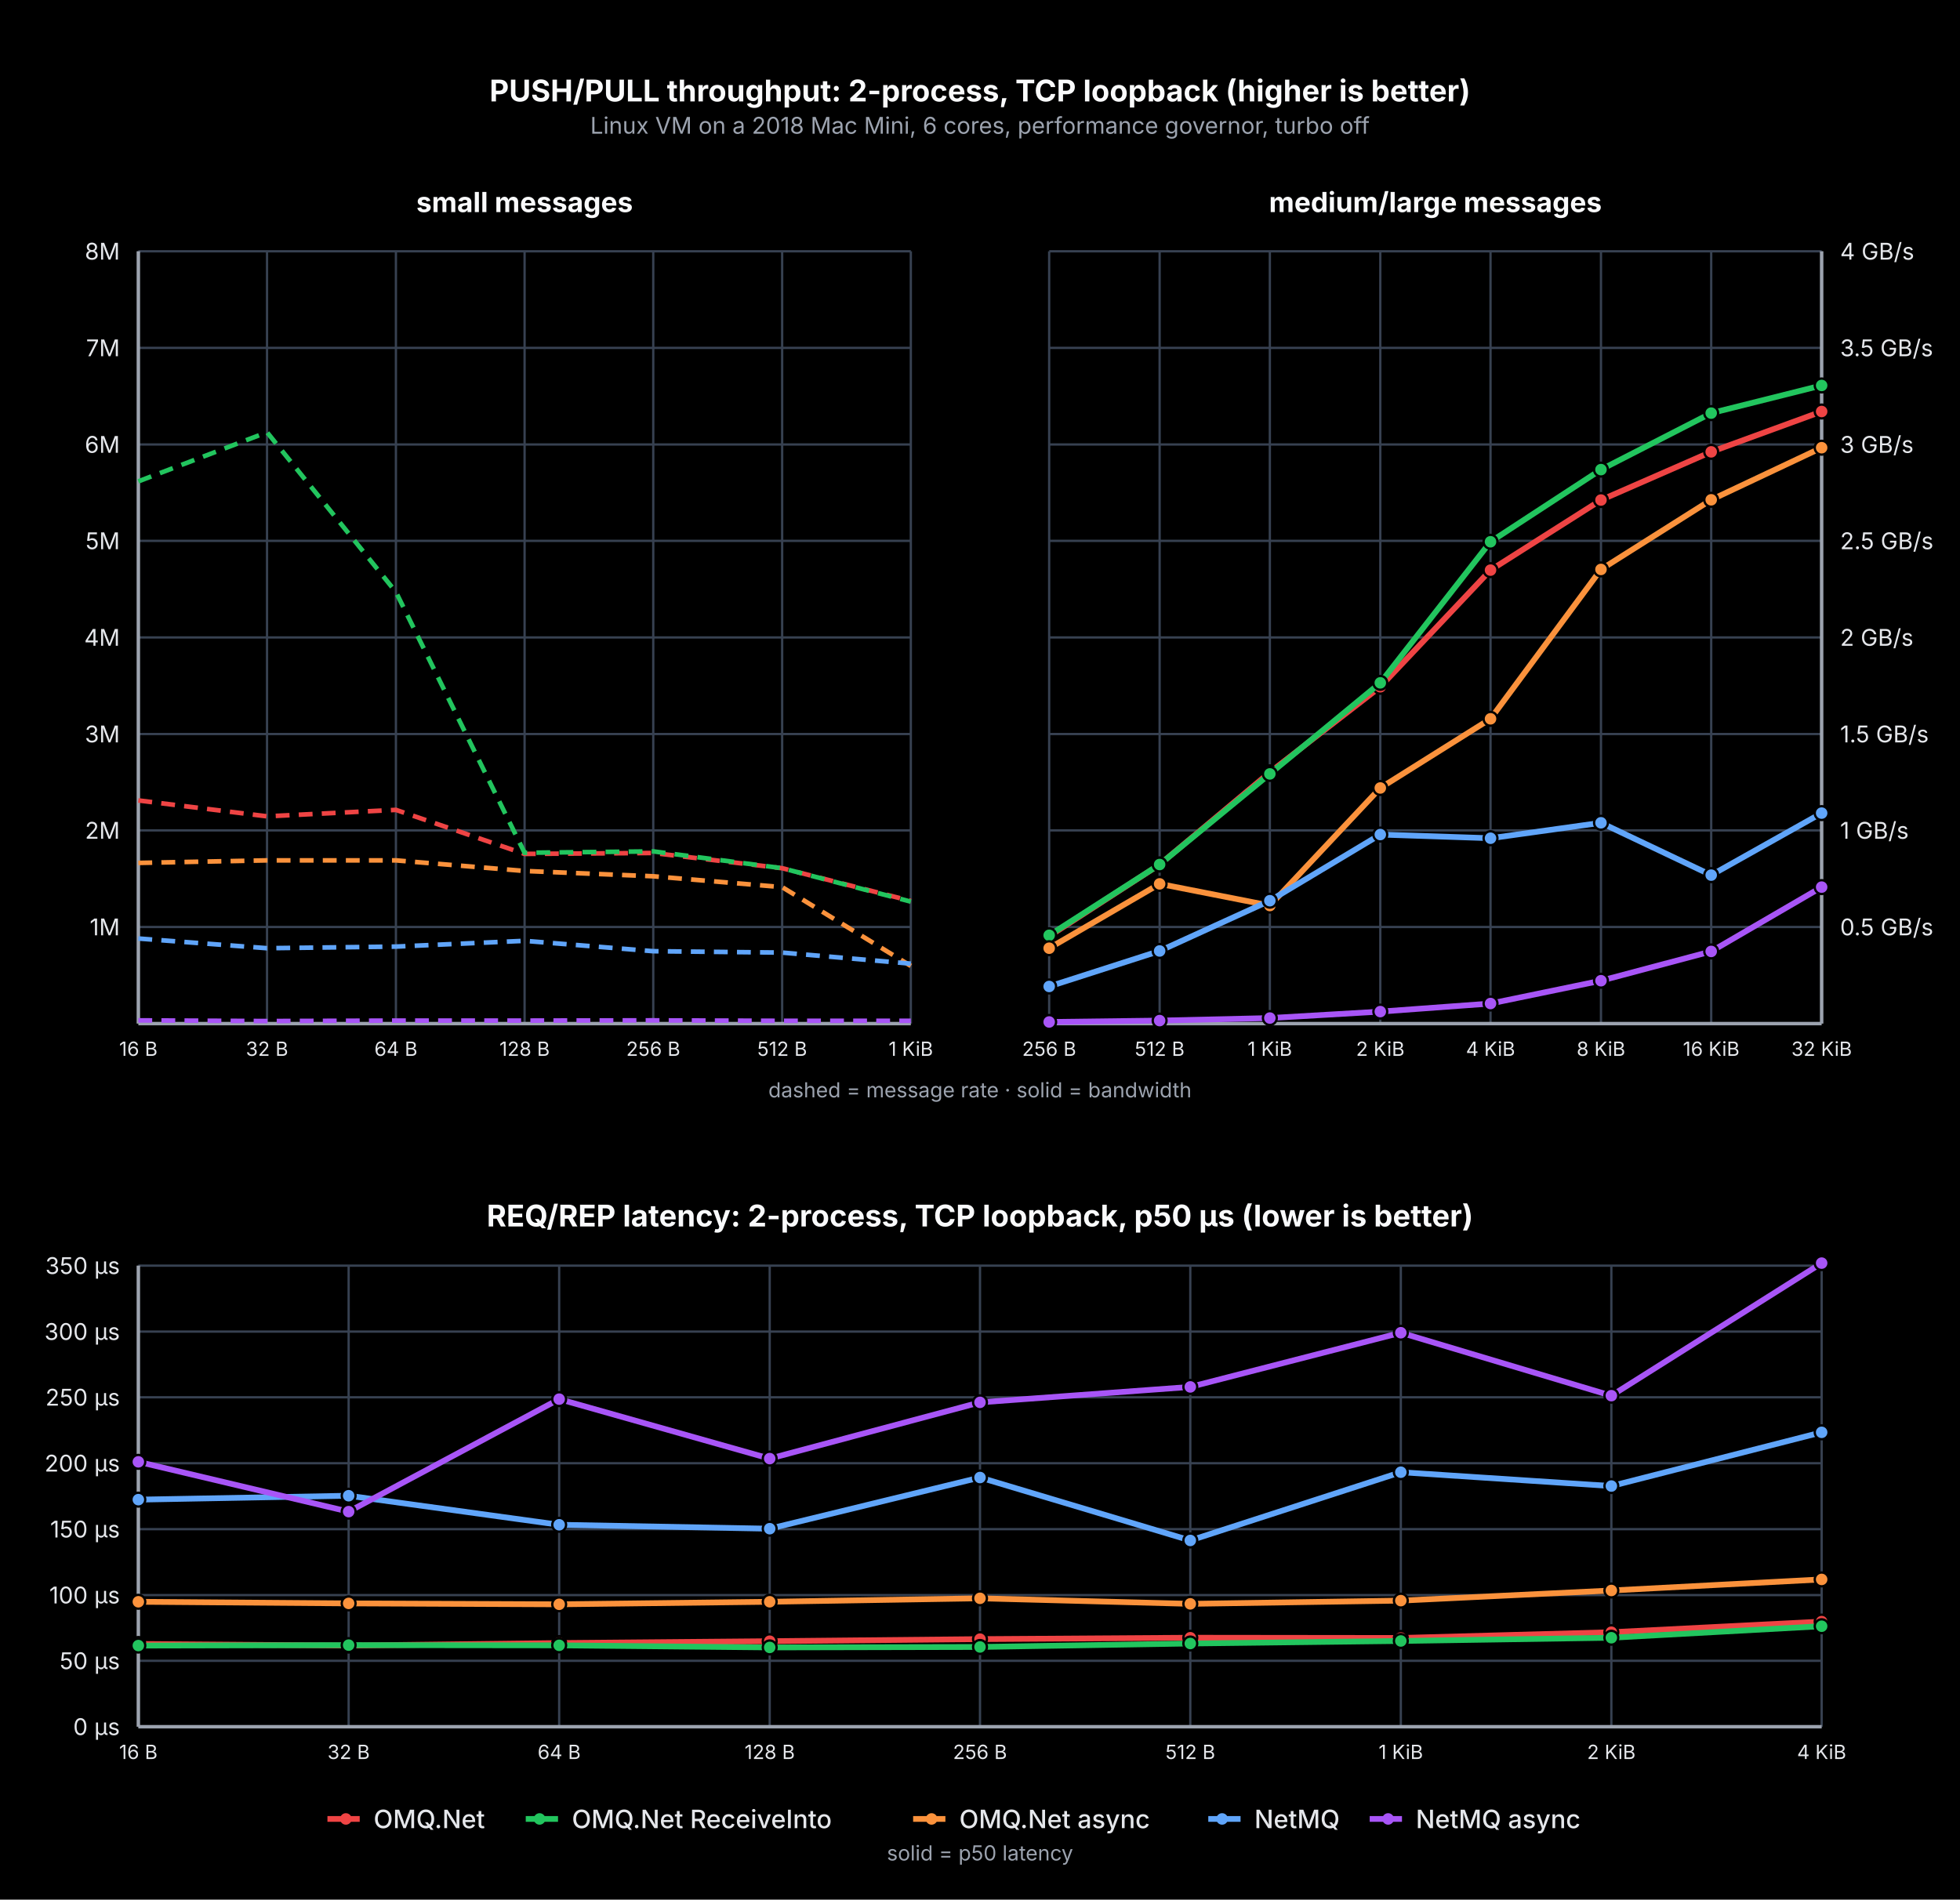
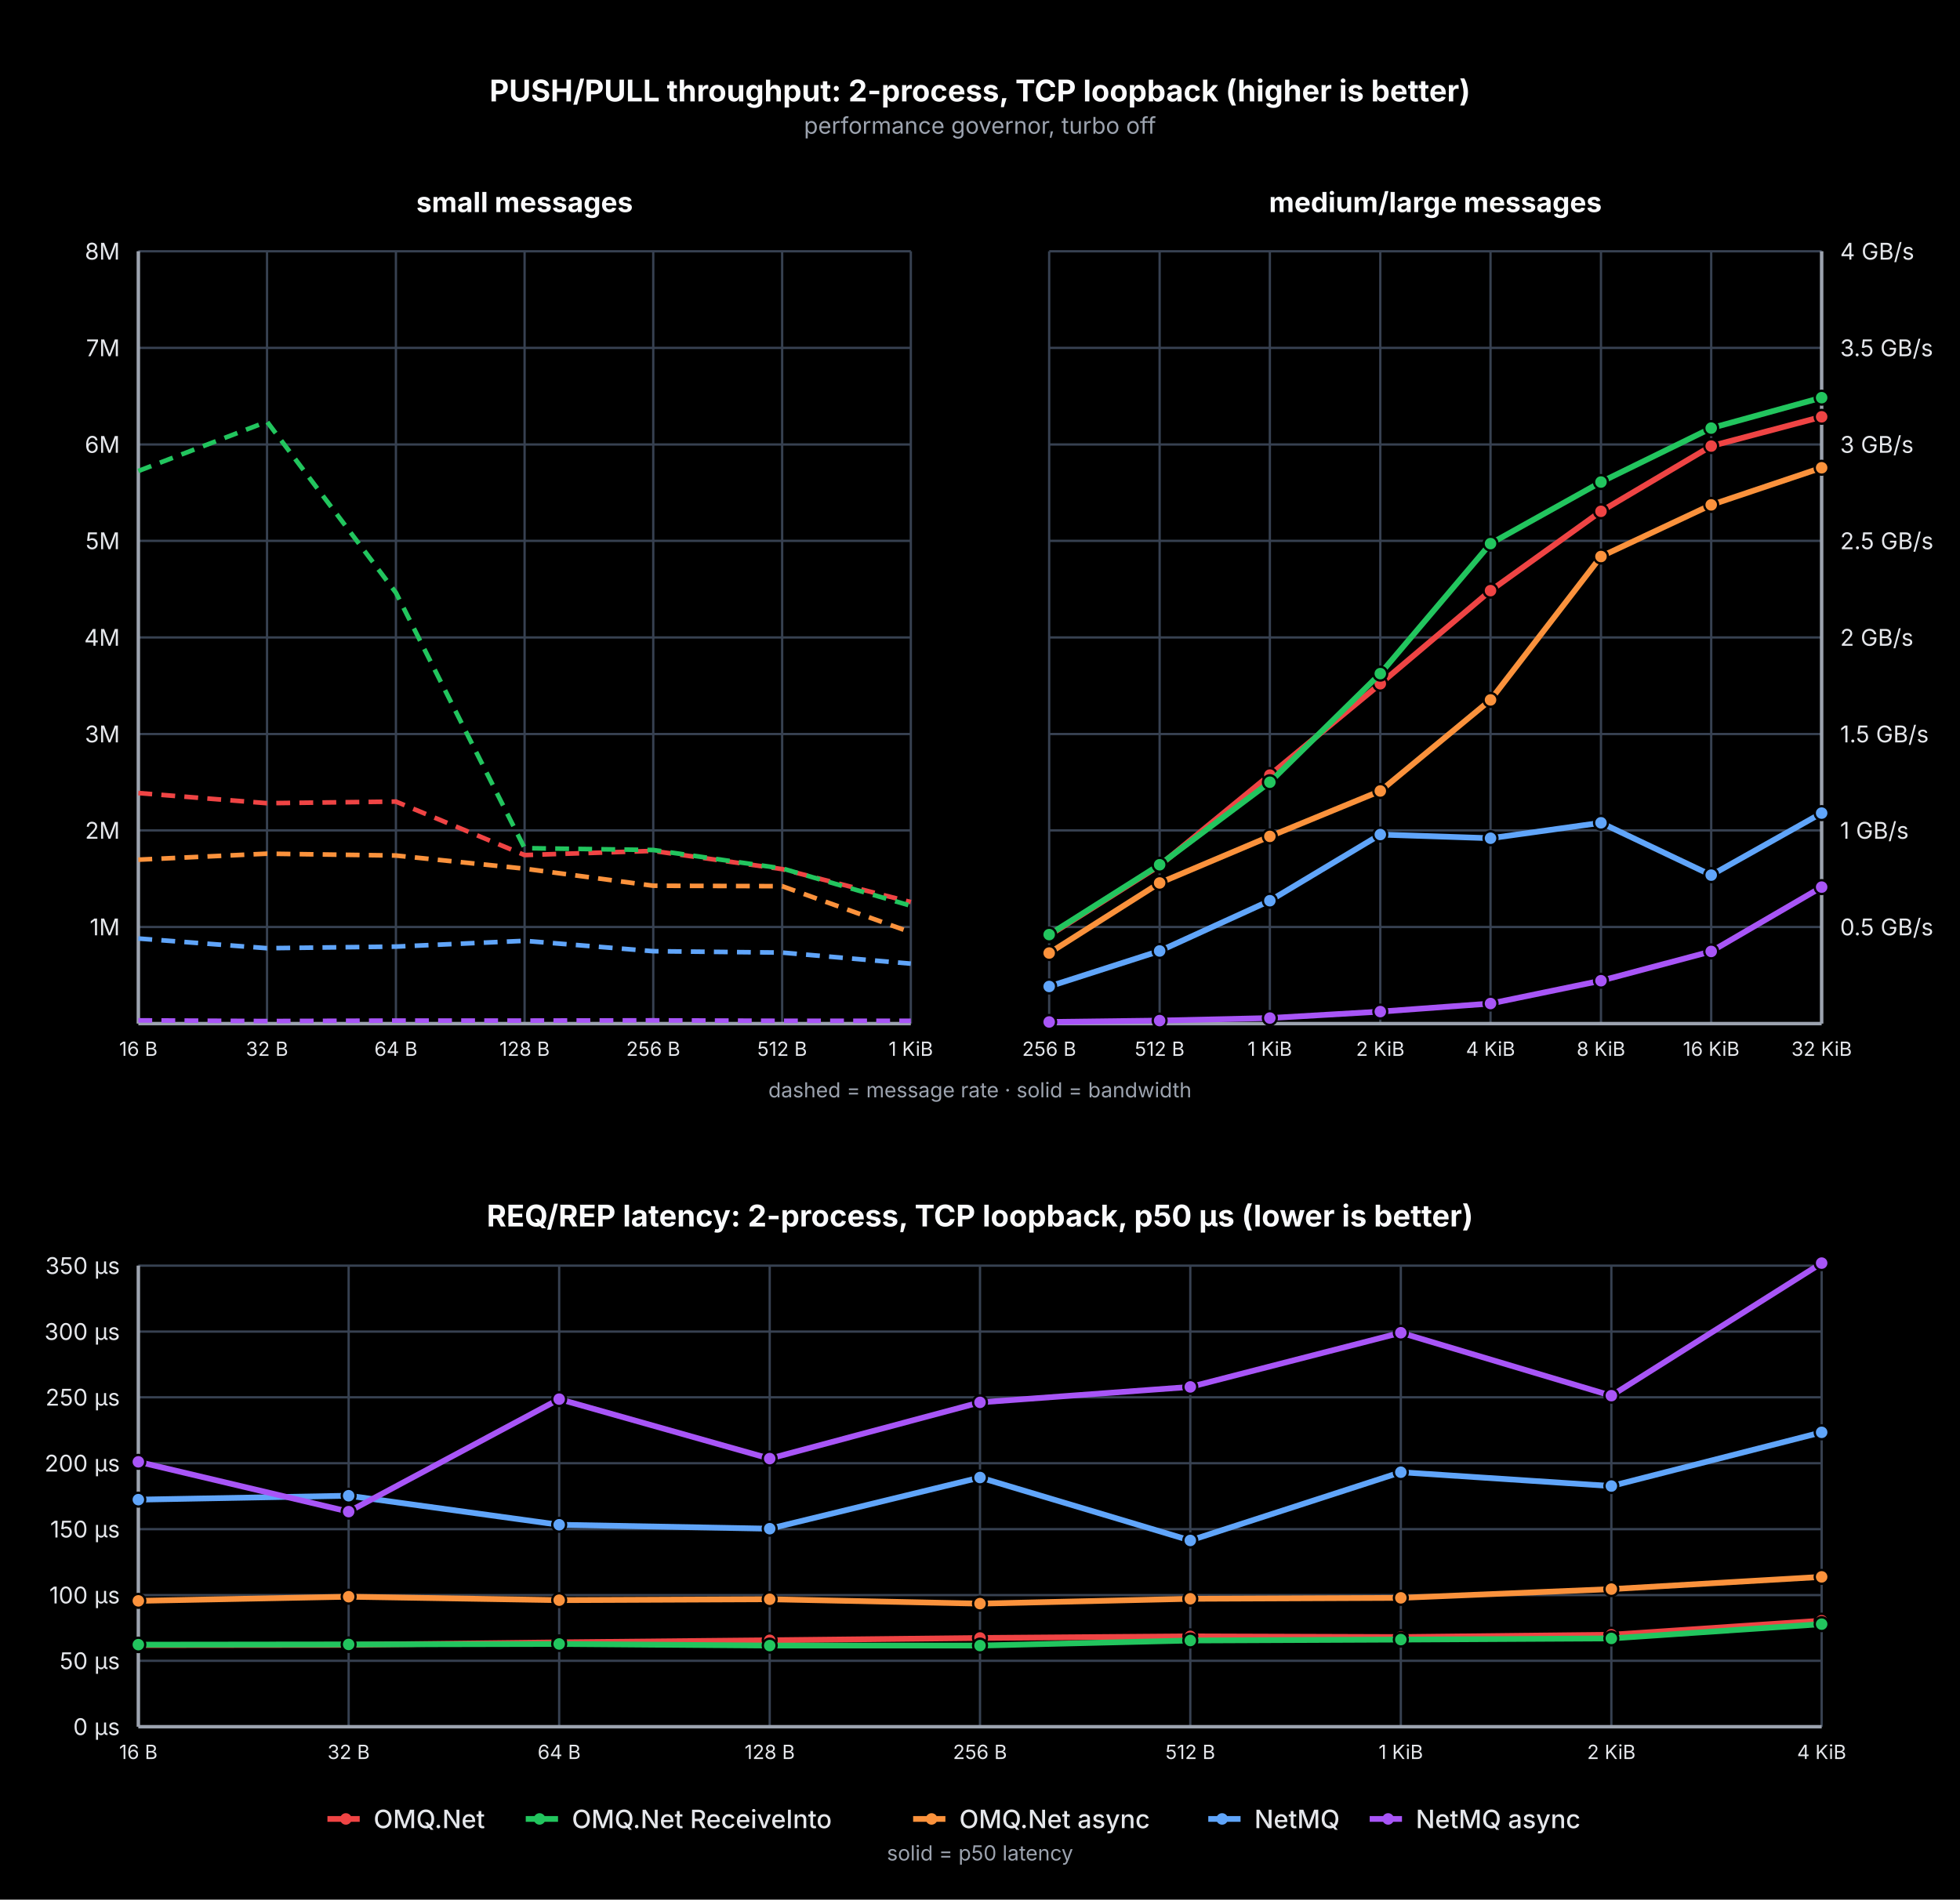
<svg xmlns="http://www.w3.org/2000/svg" viewBox="0 0 850 824" font-family="system-ui, -apple-system, sans-serif">
  <rect width="850" height="824" fill="#000000" />
  <text x="425.0" y="44" text-anchor="middle" fill="#f9fafb" font-size="13" font-weight="700">PUSH/PULL throughput: 2-process, TCP loopback (higher is better)</text>
-   <text x="425.0" y="58" text-anchor="middle" fill="#9ca3af" font-size="10">Linux VM on a 2018 Mac Mini, 6 cores, performance governor, turbo off</text>
+   <text x="425.0" y="58" text-anchor="middle" fill="#9ca3af" font-size="10">performance governor, turbo off</text>
  <line x1="60" y1="402.1" x2="395" y2="402.1" stroke="#374151" stroke-width="1" />
  <text x="52" y="402.1" text-anchor="end" dominant-baseline="middle" fill="#e5e7eb" font-size="10">1M</text>
  <line x1="60" y1="360.2" x2="395" y2="360.2" stroke="#374151" stroke-width="1" />
  <text x="52" y="360.2" text-anchor="end" dominant-baseline="middle" fill="#e5e7eb" font-size="10">2M</text>
  <line x1="60" y1="318.4" x2="395" y2="318.4" stroke="#374151" stroke-width="1" />
  <text x="52" y="318.4" text-anchor="end" dominant-baseline="middle" fill="#e5e7eb" font-size="10">3M</text>
  <line x1="60" y1="276.5" x2="395" y2="276.5" stroke="#374151" stroke-width="1" />
  <text x="52" y="276.5" text-anchor="end" dominant-baseline="middle" fill="#e5e7eb" font-size="10">4M</text>
  <line x1="60" y1="234.6" x2="395" y2="234.6" stroke="#374151" stroke-width="1" />
  <text x="52" y="234.6" text-anchor="end" dominant-baseline="middle" fill="#e5e7eb" font-size="10">5M</text>
  <line x1="60" y1="192.8" x2="395" y2="192.8" stroke="#374151" stroke-width="1" />
  <text x="52" y="192.8" text-anchor="end" dominant-baseline="middle" fill="#e5e7eb" font-size="10">6M</text>
  <line x1="60" y1="150.9" x2="395" y2="150.9" stroke="#374151" stroke-width="1" />
  <text x="52" y="150.9" text-anchor="end" dominant-baseline="middle" fill="#e5e7eb" font-size="10">7M</text>
  <line x1="60" y1="109.0" x2="395" y2="109.0" stroke="#374151" stroke-width="1" />
  <text x="52" y="109.0" text-anchor="end" dominant-baseline="middle" fill="#e5e7eb" font-size="10">8M</text>
  <line x1="60.0" y1="109" x2="60.0" y2="444" stroke="#374151" stroke-width="1" />
  <line x1="115.8" y1="109" x2="115.8" y2="444" stroke="#374151" stroke-width="1" />
  <line x1="171.7" y1="109" x2="171.7" y2="444" stroke="#374151" stroke-width="1" />
  <line x1="227.5" y1="109" x2="227.5" y2="444" stroke="#374151" stroke-width="1" />
  <line x1="283.3" y1="109" x2="283.3" y2="444" stroke="#374151" stroke-width="1" />
  <line x1="339.2" y1="109" x2="339.2" y2="444" stroke="#374151" stroke-width="1" />
  <line x1="395.0" y1="109" x2="395.0" y2="444" stroke="#374151" stroke-width="1" />
  <line x1="60" y1="109" x2="60" y2="444" stroke="#9ca3af" stroke-width="1.5" />
  <line x1="60" y1="444" x2="395" y2="444" stroke="#9ca3af" stroke-width="1.5" />
  <line x1="455" y1="402.1" x2="790" y2="402.1" stroke="#374151" stroke-width="1" />
  <text x="798" y="402.1" text-anchor="start" dominant-baseline="middle" fill="#e5e7eb" font-size="10">0.5 GB/s</text>
  <line x1="455" y1="360.2" x2="790" y2="360.2" stroke="#374151" stroke-width="1" />
  <text x="798" y="360.2" text-anchor="start" dominant-baseline="middle" fill="#e5e7eb" font-size="10">1 GB/s</text>
  <line x1="455" y1="318.4" x2="790" y2="318.4" stroke="#374151" stroke-width="1" />
  <text x="798" y="318.4" text-anchor="start" dominant-baseline="middle" fill="#e5e7eb" font-size="10">1.5 GB/s</text>
  <line x1="455" y1="276.5" x2="790" y2="276.5" stroke="#374151" stroke-width="1" />
  <text x="798" y="276.5" text-anchor="start" dominant-baseline="middle" fill="#e5e7eb" font-size="10">2 GB/s</text>
  <line x1="455" y1="234.6" x2="790" y2="234.6" stroke="#374151" stroke-width="1" />
  <text x="798" y="234.6" text-anchor="start" dominant-baseline="middle" fill="#e5e7eb" font-size="10">2.5 GB/s</text>
  <line x1="455" y1="192.8" x2="790" y2="192.8" stroke="#374151" stroke-width="1" />
  <text x="798" y="192.8" text-anchor="start" dominant-baseline="middle" fill="#e5e7eb" font-size="10">3 GB/s</text>
  <line x1="455" y1="150.9" x2="790" y2="150.9" stroke="#374151" stroke-width="1" />
  <text x="798" y="150.9" text-anchor="start" dominant-baseline="middle" fill="#e5e7eb" font-size="10">3.5 GB/s</text>
  <line x1="455" y1="109.0" x2="790" y2="109.0" stroke="#374151" stroke-width="1" />
  <text x="798" y="109.0" text-anchor="start" dominant-baseline="middle" fill="#e5e7eb" font-size="10">4 GB/s</text>
  <line x1="455.0" y1="109" x2="455.0" y2="444" stroke="#374151" stroke-width="1" />
  <line x1="502.9" y1="109" x2="502.9" y2="444" stroke="#374151" stroke-width="1" />
  <line x1="550.7" y1="109" x2="550.7" y2="444" stroke="#374151" stroke-width="1" />
  <line x1="598.6" y1="109" x2="598.6" y2="444" stroke="#374151" stroke-width="1" />
  <line x1="646.4" y1="109" x2="646.4" y2="444" stroke="#374151" stroke-width="1" />
  <line x1="694.3" y1="109" x2="694.3" y2="444" stroke="#374151" stroke-width="1" />
  <line x1="742.1" y1="109" x2="742.1" y2="444" stroke="#374151" stroke-width="1" />
  <line x1="790.0" y1="109" x2="790.0" y2="444" stroke="#374151" stroke-width="1" />
  <line x1="790" y1="109" x2="790" y2="444" stroke="#9ca3af" stroke-width="1.5" />
  <line x1="455" y1="444" x2="790" y2="444" stroke="#9ca3af" stroke-width="1.5" />
  <text x="227.5" y="92" text-anchor="middle" fill="#f9fafb" font-size="12" font-weight="700">small messages</text>
  <text x="622.5" y="92" text-anchor="middle" fill="#f9fafb" font-size="12" font-weight="700">medium/large messages</text>
-   <polyline points="60.0,347.2 115.8,354.1 171.7,351.3 227.5,370.4 283.3,370.0 339.2,376.6 395.0,390.8" fill="none" stroke="#ef4444" stroke-width="2" stroke-dasharray="6,4" />
-   <polyline points="60.0,208.8 115.8,187.5 171.7,256.8 227.5,369.9 283.3,369.3 339.2,376.6 395.0,391.1" fill="none" stroke="#22c55e" stroke-width="2" stroke-dasharray="6,4" />
-   <polyline points="60.0,374.3 115.8,373.2 171.7,373.2 227.5,377.8 283.3,380.1 339.2,384.8 395.0,419.0" fill="none" stroke="#fb923c" stroke-width="2" stroke-dasharray="6,4" />
+   <polyline points="60.0,344.0 115.8,348.4 171.7,347.7 227.5,370.9 283.3,369.1 339.2,377.0 395.0,391.3" fill="none" stroke="#ef4444" stroke-width="2" stroke-dasharray="6,4" />
+   <polyline points="60.0,204.3 115.8,182.9 171.7,257.1 227.5,367.9 283.3,368.7 339.2,376.7 395.0,392.9" fill="none" stroke="#22c55e" stroke-width="2" stroke-dasharray="6,4" />
+   <polyline points="60.0,372.9 115.8,370.3 171.7,371.1 227.5,376.8 283.3,384.2 339.2,384.4 395.0,404.4" fill="none" stroke="#fb923c" stroke-width="2" stroke-dasharray="6,4" />
  <polyline points="60.0,407.1 115.8,411.3 171.7,410.6 227.5,408.1 283.3,412.6 339.2,413.2 395.0,418.0" fill="none" stroke="#60a5fa" stroke-width="2" stroke-dasharray="6,4" />
  <polyline points="60.0,442.6 115.8,442.9 171.7,442.7 227.5,442.7 283.3,442.6 339.2,442.8 395.0,442.8" fill="none" stroke="#a855f7" stroke-width="2" stroke-dasharray="6,4" />
-   <polyline points="455.0,406.1 502.9,375.0 550.7,335.0 598.6,297.9 646.4,247.3 694.3,216.9 742.1,196.0 790.0,178.5" fill="none" stroke="#ef4444" stroke-width="2.5" stroke-linecap="round" stroke-linejoin="round" />
-   <circle cx="455.0" cy="406.1" r="3" fill="#ef4444" stroke="#000000" stroke-width="1" />
-   <circle cx="502.9" cy="375.0" r="3" fill="#ef4444" stroke="#000000" stroke-width="1" />
-   <circle cx="550.7" cy="335.0" r="3" fill="#ef4444" stroke="#000000" stroke-width="1" />
-   <circle cx="598.6" cy="297.9" r="3" fill="#ef4444" stroke="#000000" stroke-width="1" />
-   <circle cx="646.4" cy="247.3" r="3" fill="#ef4444" stroke="#000000" stroke-width="1" />
-   <circle cx="694.3" cy="216.9" r="3" fill="#ef4444" stroke="#000000" stroke-width="1" />
-   <circle cx="742.1" cy="196.0" r="3" fill="#ef4444" stroke="#000000" stroke-width="1" />
-   <circle cx="790.0" cy="178.5" r="3" fill="#ef4444" stroke="#000000" stroke-width="1" />
-   <polyline points="455.0,405.7 502.9,375.0 550.7,335.7 598.6,296.2 646.4,235.0 694.3,203.7 742.1,179.2 790.0,167.2" fill="none" stroke="#22c55e" stroke-width="2.5" stroke-linecap="round" stroke-linejoin="round" />
-   <circle cx="455.0" cy="405.7" r="3" fill="#22c55e" stroke="#000000" stroke-width="1" />
-   <circle cx="502.9" cy="375.0" r="3" fill="#22c55e" stroke="#000000" stroke-width="1" />
-   <circle cx="550.7" cy="335.7" r="3" fill="#22c55e" stroke="#000000" stroke-width="1" />
-   <circle cx="598.6" cy="296.2" r="3" fill="#22c55e" stroke="#000000" stroke-width="1" />
-   <circle cx="646.4" cy="235.0" r="3" fill="#22c55e" stroke="#000000" stroke-width="1" />
-   <circle cx="694.3" cy="203.7" r="3" fill="#22c55e" stroke="#000000" stroke-width="1" />
-   <circle cx="742.1" cy="179.2" r="3" fill="#22c55e" stroke="#000000" stroke-width="1" />
-   <circle cx="790.0" cy="167.2" r="3" fill="#22c55e" stroke="#000000" stroke-width="1" />
-   <polyline points="455.0,411.3 502.9,383.4 550.7,392.8 598.6,341.8 646.4,311.8 694.3,247.0 742.1,216.8 790.0,194.2" fill="none" stroke="#fb923c" stroke-width="2.5" stroke-linecap="round" stroke-linejoin="round" />
-   <circle cx="455.0" cy="411.3" r="3" fill="#fb923c" stroke="#000000" stroke-width="1" />
-   <circle cx="502.9" cy="383.4" r="3" fill="#fb923c" stroke="#000000" stroke-width="1" />
-   <circle cx="550.7" cy="392.8" r="3" fill="#fb923c" stroke="#000000" stroke-width="1" />
-   <circle cx="598.6" cy="341.8" r="3" fill="#fb923c" stroke="#000000" stroke-width="1" />
-   <circle cx="646.4" cy="311.8" r="3" fill="#fb923c" stroke="#000000" stroke-width="1" />
-   <circle cx="694.3" cy="247.0" r="3" fill="#fb923c" stroke="#000000" stroke-width="1" />
-   <circle cx="742.1" cy="216.8" r="3" fill="#fb923c" stroke="#000000" stroke-width="1" />
-   <circle cx="790.0" cy="194.2" r="3" fill="#fb923c" stroke="#000000" stroke-width="1" />
+   <polyline points="455.0,405.7 502.9,375.4 550.7,336.2 598.6,296.6 646.4,256.2 694.3,221.8 742.1,193.5 790.0,180.8" fill="none" stroke="#ef4444" stroke-width="2.5" stroke-linecap="round" stroke-linejoin="round" />
+   <circle cx="455.0" cy="405.7" r="3" fill="#ef4444" stroke="#000000" stroke-width="1" />
+   <circle cx="502.9" cy="375.4" r="3" fill="#ef4444" stroke="#000000" stroke-width="1" />
+   <circle cx="550.7" cy="336.2" r="3" fill="#ef4444" stroke="#000000" stroke-width="1" />
+   <circle cx="598.6" cy="296.6" r="3" fill="#ef4444" stroke="#000000" stroke-width="1" />
+   <circle cx="646.4" cy="256.2" r="3" fill="#ef4444" stroke="#000000" stroke-width="1" />
+   <circle cx="694.3" cy="221.8" r="3" fill="#ef4444" stroke="#000000" stroke-width="1" />
+   <circle cx="742.1" cy="193.5" r="3" fill="#ef4444" stroke="#000000" stroke-width="1" />
+   <circle cx="790.0" cy="180.8" r="3" fill="#ef4444" stroke="#000000" stroke-width="1" />
+   <polyline points="455.0,405.4 502.9,375.1 550.7,339.3 598.6,292.2 646.4,235.8 694.3,209.1 742.1,185.7 790.0,172.5" fill="none" stroke="#22c55e" stroke-width="2.5" stroke-linecap="round" stroke-linejoin="round" />
+   <circle cx="455.0" cy="405.4" r="3" fill="#22c55e" stroke="#000000" stroke-width="1" />
+   <circle cx="502.9" cy="375.1" r="3" fill="#22c55e" stroke="#000000" stroke-width="1" />
+   <circle cx="550.7" cy="339.3" r="3" fill="#22c55e" stroke="#000000" stroke-width="1" />
+   <circle cx="598.6" cy="292.2" r="3" fill="#22c55e" stroke="#000000" stroke-width="1" />
+   <circle cx="646.4" cy="235.8" r="3" fill="#22c55e" stroke="#000000" stroke-width="1" />
+   <circle cx="694.3" cy="209.1" r="3" fill="#22c55e" stroke="#000000" stroke-width="1" />
+   <circle cx="742.1" cy="185.7" r="3" fill="#22c55e" stroke="#000000" stroke-width="1" />
+   <circle cx="790.0" cy="172.5" r="3" fill="#22c55e" stroke="#000000" stroke-width="1" />
+   <polyline points="455.0,413.4 502.9,383.0 550.7,362.8 598.6,343.1 646.4,303.6 694.3,241.4 742.1,219.0 790.0,202.9" fill="none" stroke="#fb923c" stroke-width="2.5" stroke-linecap="round" stroke-linejoin="round" />
+   <circle cx="455.0" cy="413.4" r="3" fill="#fb923c" stroke="#000000" stroke-width="1" />
+   <circle cx="502.9" cy="383.0" r="3" fill="#fb923c" stroke="#000000" stroke-width="1" />
+   <circle cx="550.7" cy="362.8" r="3" fill="#fb923c" stroke="#000000" stroke-width="1" />
+   <circle cx="598.6" cy="343.1" r="3" fill="#fb923c" stroke="#000000" stroke-width="1" />
+   <circle cx="646.4" cy="303.6" r="3" fill="#fb923c" stroke="#000000" stroke-width="1" />
+   <circle cx="694.3" cy="241.4" r="3" fill="#fb923c" stroke="#000000" stroke-width="1" />
+   <circle cx="742.1" cy="219.0" r="3" fill="#fb923c" stroke="#000000" stroke-width="1" />
+   <circle cx="790.0" cy="202.9" r="3" fill="#fb923c" stroke="#000000" stroke-width="1" />
  <polyline points="455.0,427.9 502.9,412.5 550.7,390.7 598.6,362.0 646.4,363.6 694.3,356.9 742.1,379.6 790.0,352.7" fill="none" stroke="#60a5fa" stroke-width="2.5" stroke-linecap="round" stroke-linejoin="round" />
  <circle cx="455.0" cy="427.9" r="3" fill="#60a5fa" stroke="#000000" stroke-width="1" />
  <circle cx="502.9" cy="412.5" r="3" fill="#60a5fa" stroke="#000000" stroke-width="1" />
  <circle cx="550.7" cy="390.7" r="3" fill="#60a5fa" stroke="#000000" stroke-width="1" />
  <circle cx="598.6" cy="362.0" r="3" fill="#60a5fa" stroke="#000000" stroke-width="1" />
  <circle cx="646.4" cy="363.6" r="3" fill="#60a5fa" stroke="#000000" stroke-width="1" />
  <circle cx="694.3" cy="356.9" r="3" fill="#60a5fa" stroke="#000000" stroke-width="1" />
  <circle cx="742.1" cy="379.6" r="3" fill="#60a5fa" stroke="#000000" stroke-width="1" />
  <circle cx="790.0" cy="352.7" r="3" fill="#60a5fa" stroke="#000000" stroke-width="1" />
  <polyline points="455.0,443.3 502.9,442.7 550.7,441.6 598.6,438.8 646.4,435.3 694.3,425.4 742.1,412.7 790.0,384.8" fill="none" stroke="#a855f7" stroke-width="2.5" stroke-linecap="round" stroke-linejoin="round" />
  <circle cx="455.0" cy="443.3" r="3" fill="#a855f7" stroke="#000000" stroke-width="1" />
  <circle cx="502.9" cy="442.7" r="3" fill="#a855f7" stroke="#000000" stroke-width="1" />
  <circle cx="550.7" cy="441.6" r="3" fill="#a855f7" stroke="#000000" stroke-width="1" />
  <circle cx="598.6" cy="438.8" r="3" fill="#a855f7" stroke="#000000" stroke-width="1" />
  <circle cx="646.4" cy="435.3" r="3" fill="#a855f7" stroke="#000000" stroke-width="1" />
  <circle cx="694.3" cy="425.4" r="3" fill="#a855f7" stroke="#000000" stroke-width="1" />
  <circle cx="742.1" cy="412.7" r="3" fill="#a855f7" stroke="#000000" stroke-width="1" />
  <circle cx="790.0" cy="384.8" r="3" fill="#a855f7" stroke="#000000" stroke-width="1" />
  <text x="60.0" y="458" text-anchor="middle" fill="#e5e7eb" font-size="8.5">16 B</text>
  <text x="115.8" y="458" text-anchor="middle" fill="#e5e7eb" font-size="8.5">32 B</text>
  <text x="171.7" y="458" text-anchor="middle" fill="#e5e7eb" font-size="8.5">64 B</text>
  <text x="227.5" y="458" text-anchor="middle" fill="#e5e7eb" font-size="8.5">128 B</text>
  <text x="283.3" y="458" text-anchor="middle" fill="#e5e7eb" font-size="8.5">256 B</text>
  <text x="339.2" y="458" text-anchor="middle" fill="#e5e7eb" font-size="8.5">512 B</text>
  <text x="395.0" y="458" text-anchor="middle" fill="#e5e7eb" font-size="8.5">1 KiB</text>
  <text x="455.0" y="458" text-anchor="middle" fill="#e5e7eb" font-size="8.5">256 B</text>
  <text x="502.9" y="458" text-anchor="middle" fill="#e5e7eb" font-size="8.5">512 B</text>
  <text x="550.7" y="458" text-anchor="middle" fill="#e5e7eb" font-size="8.5">1 KiB</text>
  <text x="598.6" y="458" text-anchor="middle" fill="#e5e7eb" font-size="8.5">2 KiB</text>
  <text x="646.4" y="458" text-anchor="middle" fill="#e5e7eb" font-size="8.5">4 KiB</text>
  <text x="694.3" y="458" text-anchor="middle" fill="#e5e7eb" font-size="8.5">8 KiB</text>
  <text x="742.1" y="458" text-anchor="middle" fill="#e5e7eb" font-size="8.5">16 KiB</text>
  <text x="790.0" y="458" text-anchor="middle" fill="#e5e7eb" font-size="8.5">32 KiB</text>
  <text x="425.0" y="476" text-anchor="middle" fill="#9ca3af" font-size="9">dashed = message rate · solid = bandwidth</text>
  <text x="425.0" y="532" text-anchor="middle" fill="#f9fafb" font-size="13" font-weight="700">REQ/REP latency: 2-process, TCP loopback, p50 μs (lower is better)</text>
  <line x1="60" y1="749.0" x2="790" y2="749.0" stroke="#374151" stroke-width="1" />
  <text x="52" y="749.0" text-anchor="end" dominant-baseline="middle" fill="#e5e7eb" font-size="10">0 μs</text>
  <line x1="60" y1="720.4" x2="790" y2="720.4" stroke="#374151" stroke-width="1" />
  <text x="52" y="720.4" text-anchor="end" dominant-baseline="middle" fill="#e5e7eb" font-size="10">50 μs</text>
  <line x1="60" y1="691.9" x2="790" y2="691.9" stroke="#374151" stroke-width="1" />
  <text x="52" y="691.9" text-anchor="end" dominant-baseline="middle" fill="#e5e7eb" font-size="10">100 μs</text>
  <line x1="60" y1="663.3" x2="790" y2="663.3" stroke="#374151" stroke-width="1" />
  <text x="52" y="663.3" text-anchor="end" dominant-baseline="middle" fill="#e5e7eb" font-size="10">150 μs</text>
  <line x1="60" y1="634.7" x2="790" y2="634.7" stroke="#374151" stroke-width="1" />
  <text x="52" y="634.7" text-anchor="end" dominant-baseline="middle" fill="#e5e7eb" font-size="10">200 μs</text>
  <line x1="60" y1="606.1" x2="790" y2="606.1" stroke="#374151" stroke-width="1" />
  <text x="52" y="606.1" text-anchor="end" dominant-baseline="middle" fill="#e5e7eb" font-size="10">250 μs</text>
  <line x1="60" y1="577.6" x2="790" y2="577.6" stroke="#374151" stroke-width="1" />
  <text x="52" y="577.6" text-anchor="end" dominant-baseline="middle" fill="#e5e7eb" font-size="10">300 μs</text>
  <line x1="60" y1="549.0" x2="790" y2="549.0" stroke="#374151" stroke-width="1" />
  <text x="52" y="549.0" text-anchor="end" dominant-baseline="middle" fill="#e5e7eb" font-size="10">350 μs</text>
  <line x1="60.0" y1="549" x2="60.0" y2="749" stroke="#374151" stroke-width="1" />
  <line x1="151.2" y1="549" x2="151.2" y2="749" stroke="#374151" stroke-width="1" />
  <line x1="242.5" y1="549" x2="242.5" y2="749" stroke="#374151" stroke-width="1" />
  <line x1="333.8" y1="549" x2="333.8" y2="749" stroke="#374151" stroke-width="1" />
  <line x1="425.0" y1="549" x2="425.0" y2="749" stroke="#374151" stroke-width="1" />
  <line x1="516.2" y1="549" x2="516.2" y2="749" stroke="#374151" stroke-width="1" />
  <line x1="607.5" y1="549" x2="607.5" y2="749" stroke="#374151" stroke-width="1" />
  <line x1="698.8" y1="549" x2="698.8" y2="749" stroke="#374151" stroke-width="1" />
  <line x1="790.0" y1="549" x2="790.0" y2="749" stroke="#374151" stroke-width="1" />
  <line x1="60" y1="549" x2="60" y2="749" stroke="#9ca3af" stroke-width="1.5" />
  <line x1="60" y1="749" x2="790" y2="749" stroke="#9ca3af" stroke-width="1.5" />
-   <polyline points="60.0,713.1 151.2,713.8 242.5,712.7 333.8,711.9 425.0,711.0 516.2,710.4 607.5,710.5 698.8,708.0 790.0,703.4" fill="none" stroke="#ef4444" stroke-width="2.5" stroke-linecap="round" stroke-linejoin="round" />
-   <circle cx="60.0" cy="713.1" r="3" fill="#ef4444" stroke="#000000" stroke-width="1" />
-   <circle cx="151.2" cy="713.8" r="3" fill="#ef4444" stroke="#000000" stroke-width="1" />
-   <circle cx="242.5" cy="712.7" r="3" fill="#ef4444" stroke="#000000" stroke-width="1" />
-   <circle cx="333.8" cy="711.9" r="3" fill="#ef4444" stroke="#000000" stroke-width="1" />
-   <circle cx="425.0" cy="711.0" r="3" fill="#ef4444" stroke="#000000" stroke-width="1" />
-   <circle cx="516.2" cy="710.4" r="3" fill="#ef4444" stroke="#000000" stroke-width="1" />
-   <circle cx="607.5" cy="710.5" r="3" fill="#ef4444" stroke="#000000" stroke-width="1" />
-   <circle cx="698.8" cy="708.0" r="3" fill="#ef4444" stroke="#000000" stroke-width="1" />
-   <circle cx="790.0" cy="703.4" r="3" fill="#ef4444" stroke="#000000" stroke-width="1" />
-   <polyline points="60.0,713.8 151.2,713.6 242.5,713.7 333.8,714.6 425.0,714.4 516.2,712.9 607.5,711.8 698.8,710.4 790.0,705.4" fill="none" stroke="#22c55e" stroke-width="2.5" stroke-linecap="round" stroke-linejoin="round" />
-   <circle cx="60.0" cy="713.8" r="3" fill="#22c55e" stroke="#000000" stroke-width="1" />
-   <circle cx="151.2" cy="713.6" r="3" fill="#22c55e" stroke="#000000" stroke-width="1" />
-   <circle cx="242.5" cy="713.7" r="3" fill="#22c55e" stroke="#000000" stroke-width="1" />
-   <circle cx="333.8" cy="714.6" r="3" fill="#22c55e" stroke="#000000" stroke-width="1" />
-   <circle cx="425.0" cy="714.4" r="3" fill="#22c55e" stroke="#000000" stroke-width="1" />
-   <circle cx="516.2" cy="712.9" r="3" fill="#22c55e" stroke="#000000" stroke-width="1" />
-   <circle cx="607.5" cy="711.8" r="3" fill="#22c55e" stroke="#000000" stroke-width="1" />
-   <circle cx="698.8" cy="710.4" r="3" fill="#22c55e" stroke="#000000" stroke-width="1" />
-   <circle cx="790.0" cy="705.4" r="3" fill="#22c55e" stroke="#000000" stroke-width="1" />
-   <polyline points="60.0,694.8 151.2,695.5 242.5,695.9 333.8,694.8 425.0,693.3 516.2,695.7 607.5,694.3 698.8,689.9 790.0,685.1" fill="none" stroke="#fb923c" stroke-width="2.5" stroke-linecap="round" stroke-linejoin="round" />
-   <circle cx="60.0" cy="694.8" r="3" fill="#fb923c" stroke="#000000" stroke-width="1" />
-   <circle cx="151.2" cy="695.5" r="3" fill="#fb923c" stroke="#000000" stroke-width="1" />
-   <circle cx="242.5" cy="695.9" r="3" fill="#fb923c" stroke="#000000" stroke-width="1" />
-   <circle cx="333.8" cy="694.8" r="3" fill="#fb923c" stroke="#000000" stroke-width="1" />
-   <circle cx="425.0" cy="693.3" r="3" fill="#fb923c" stroke="#000000" stroke-width="1" />
-   <circle cx="516.2" cy="695.7" r="3" fill="#fb923c" stroke="#000000" stroke-width="1" />
-   <circle cx="607.5" cy="694.3" r="3" fill="#fb923c" stroke="#000000" stroke-width="1" />
-   <circle cx="698.8" cy="689.9" r="3" fill="#fb923c" stroke="#000000" stroke-width="1" />
-   <circle cx="790.0" cy="685.1" r="3" fill="#fb923c" stroke="#000000" stroke-width="1" />
+   <polyline points="60.0,713.6 151.2,713.5 242.5,712.4 333.8,711.5 425.0,710.5 516.2,709.8 607.5,710.1 698.8,709.1 790.0,703.0" fill="none" stroke="#ef4444" stroke-width="2.5" stroke-linecap="round" stroke-linejoin="round" />
+   <circle cx="60.0" cy="713.6" r="3" fill="#ef4444" stroke="#000000" stroke-width="1" />
+   <circle cx="151.2" cy="713.5" r="3" fill="#ef4444" stroke="#000000" stroke-width="1" />
+   <circle cx="242.5" cy="712.4" r="3" fill="#ef4444" stroke="#000000" stroke-width="1" />
+   <circle cx="333.8" cy="711.5" r="3" fill="#ef4444" stroke="#000000" stroke-width="1" />
+   <circle cx="425.0" cy="710.5" r="3" fill="#ef4444" stroke="#000000" stroke-width="1" />
+   <circle cx="516.2" cy="709.8" r="3" fill="#ef4444" stroke="#000000" stroke-width="1" />
+   <circle cx="607.5" cy="710.1" r="3" fill="#ef4444" stroke="#000000" stroke-width="1" />
+   <circle cx="698.8" cy="709.1" r="3" fill="#ef4444" stroke="#000000" stroke-width="1" />
+   <circle cx="790.0" cy="703.0" r="3" fill="#ef4444" stroke="#000000" stroke-width="1" />
+   <polyline points="60.0,713.4 151.2,713.3 242.5,713.1 333.8,713.8 425.0,713.8 516.2,711.6 607.5,711.2 698.8,710.7 790.0,704.5" fill="none" stroke="#22c55e" stroke-width="2.5" stroke-linecap="round" stroke-linejoin="round" />
+   <circle cx="60.0" cy="713.4" r="3" fill="#22c55e" stroke="#000000" stroke-width="1" />
+   <circle cx="151.2" cy="713.3" r="3" fill="#22c55e" stroke="#000000" stroke-width="1" />
+   <circle cx="242.5" cy="713.1" r="3" fill="#22c55e" stroke="#000000" stroke-width="1" />
+   <circle cx="333.8" cy="713.8" r="3" fill="#22c55e" stroke="#000000" stroke-width="1" />
+   <circle cx="425.0" cy="713.8" r="3" fill="#22c55e" stroke="#000000" stroke-width="1" />
+   <circle cx="516.2" cy="711.6" r="3" fill="#22c55e" stroke="#000000" stroke-width="1" />
+   <circle cx="607.5" cy="711.2" r="3" fill="#22c55e" stroke="#000000" stroke-width="1" />
+   <circle cx="698.8" cy="710.7" r="3" fill="#22c55e" stroke="#000000" stroke-width="1" />
+   <circle cx="790.0" cy="704.5" r="3" fill="#22c55e" stroke="#000000" stroke-width="1" />
+   <polyline points="60.0,694.4 151.2,692.6 242.5,694.1 333.8,693.7 425.0,695.6 516.2,693.5 607.5,693.1 698.8,689.3 790.0,684.0" fill="none" stroke="#fb923c" stroke-width="2.5" stroke-linecap="round" stroke-linejoin="round" />
+   <circle cx="60.0" cy="694.4" r="3" fill="#fb923c" stroke="#000000" stroke-width="1" />
+   <circle cx="151.2" cy="692.6" r="3" fill="#fb923c" stroke="#000000" stroke-width="1" />
+   <circle cx="242.5" cy="694.1" r="3" fill="#fb923c" stroke="#000000" stroke-width="1" />
+   <circle cx="333.8" cy="693.7" r="3" fill="#fb923c" stroke="#000000" stroke-width="1" />
+   <circle cx="425.0" cy="695.6" r="3" fill="#fb923c" stroke="#000000" stroke-width="1" />
+   <circle cx="516.2" cy="693.5" r="3" fill="#fb923c" stroke="#000000" stroke-width="1" />
+   <circle cx="607.5" cy="693.1" r="3" fill="#fb923c" stroke="#000000" stroke-width="1" />
+   <circle cx="698.8" cy="689.3" r="3" fill="#fb923c" stroke="#000000" stroke-width="1" />
+   <circle cx="790.0" cy="684.0" r="3" fill="#fb923c" stroke="#000000" stroke-width="1" />
  <polyline points="60.0,650.5 151.2,648.8 242.5,661.4 333.8,663.1 425.0,640.9 516.2,668.2 607.5,638.6 698.8,644.6 790.0,621.3" fill="none" stroke="#60a5fa" stroke-width="2.5" stroke-linecap="round" stroke-linejoin="round" />
  <circle cx="60.0" cy="650.5" r="3" fill="#60a5fa" stroke="#000000" stroke-width="1" />
  <circle cx="151.2" cy="648.8" r="3" fill="#60a5fa" stroke="#000000" stroke-width="1" />
  <circle cx="242.5" cy="661.4" r="3" fill="#60a5fa" stroke="#000000" stroke-width="1" />
  <circle cx="333.8" cy="663.1" r="3" fill="#60a5fa" stroke="#000000" stroke-width="1" />
  <circle cx="425.0" cy="640.9" r="3" fill="#60a5fa" stroke="#000000" stroke-width="1" />
  <circle cx="516.2" cy="668.2" r="3" fill="#60a5fa" stroke="#000000" stroke-width="1" />
  <circle cx="607.5" cy="638.6" r="3" fill="#60a5fa" stroke="#000000" stroke-width="1" />
  <circle cx="698.8" cy="644.6" r="3" fill="#60a5fa" stroke="#000000" stroke-width="1" />
  <circle cx="790.0" cy="621.3" r="3" fill="#60a5fa" stroke="#000000" stroke-width="1" />
  <polyline points="60.0,634.1 151.2,655.7 242.5,606.9 333.8,632.7 425.0,608.3 516.2,601.6 607.5,578.1 698.8,605.4 790.0,547.9" fill="none" stroke="#a855f7" stroke-width="2.5" stroke-linecap="round" stroke-linejoin="round" />
  <circle cx="60.0" cy="634.1" r="3" fill="#a855f7" stroke="#000000" stroke-width="1" />
  <circle cx="151.2" cy="655.7" r="3" fill="#a855f7" stroke="#000000" stroke-width="1" />
  <circle cx="242.5" cy="606.9" r="3" fill="#a855f7" stroke="#000000" stroke-width="1" />
  <circle cx="333.8" cy="632.7" r="3" fill="#a855f7" stroke="#000000" stroke-width="1" />
  <circle cx="425.0" cy="608.3" r="3" fill="#a855f7" stroke="#000000" stroke-width="1" />
  <circle cx="516.2" cy="601.6" r="3" fill="#a855f7" stroke="#000000" stroke-width="1" />
  <circle cx="607.5" cy="578.1" r="3" fill="#a855f7" stroke="#000000" stroke-width="1" />
  <circle cx="698.8" cy="605.4" r="3" fill="#a855f7" stroke="#000000" stroke-width="1" />
  <circle cx="790.0" cy="547.9" r="3" fill="#a855f7" stroke="#000000" stroke-width="1" />
  <text x="60.0" y="763" text-anchor="middle" fill="#e5e7eb" font-size="8.5">16 B</text>
  <text x="151.2" y="763" text-anchor="middle" fill="#e5e7eb" font-size="8.5">32 B</text>
  <text x="242.5" y="763" text-anchor="middle" fill="#e5e7eb" font-size="8.5">64 B</text>
  <text x="333.8" y="763" text-anchor="middle" fill="#e5e7eb" font-size="8.5">128 B</text>
  <text x="425.0" y="763" text-anchor="middle" fill="#e5e7eb" font-size="8.5">256 B</text>
  <text x="516.2" y="763" text-anchor="middle" fill="#e5e7eb" font-size="8.5">512 B</text>
  <text x="607.5" y="763" text-anchor="middle" fill="#e5e7eb" font-size="8.5">1 KiB</text>
  <text x="698.8" y="763" text-anchor="middle" fill="#e5e7eb" font-size="8.5">2 KiB</text>
  <text x="790.0" y="763" text-anchor="middle" fill="#e5e7eb" font-size="8.5">4 KiB</text>
  <line x1="142" y1="789" x2="156" y2="789" stroke="#ef4444" stroke-width="2.5" />
  <circle cx="150" cy="789" r="2.5" fill="#ef4444" />
  <text x="162" y="793" fill="#e5e7eb" font-size="11" font-weight="500">OMQ.Net</text>
  <line x1="228" y1="789" x2="242" y2="789" stroke="#22c55e" stroke-width="2.5" />
  <circle cx="234" cy="789" r="2.5" fill="#22c55e" />
  <text x="248" y="793" fill="#e5e7eb" font-size="11" font-weight="500">OMQ.Net ReceiveInto</text>
  <line x1="396" y1="789" x2="410" y2="789" stroke="#fb923c" stroke-width="2.5" />
  <circle cx="404" cy="789" r="2.5" fill="#fb923c" />
  <text x="416" y="793" fill="#e5e7eb" font-size="11" font-weight="500">OMQ.Net async</text>
  <line x1="524" y1="789" x2="538" y2="789" stroke="#60a5fa" stroke-width="2.5" />
  <circle cx="530" cy="789" r="2.5" fill="#60a5fa" />
  <text x="544" y="793" fill="#e5e7eb" font-size="11" font-weight="500">NetMQ</text>
  <line x1="594" y1="789" x2="608" y2="789" stroke="#a855f7" stroke-width="2.5" />
  <circle cx="602" cy="789" r="2.5" fill="#a855f7" />
  <text x="614" y="793" fill="#e5e7eb" font-size="11" font-weight="500">NetMQ async</text>
  <text x="425.0" y="807" text-anchor="middle" fill="#9ca3af" font-size="9">solid = p50 latency</text>
</svg>
